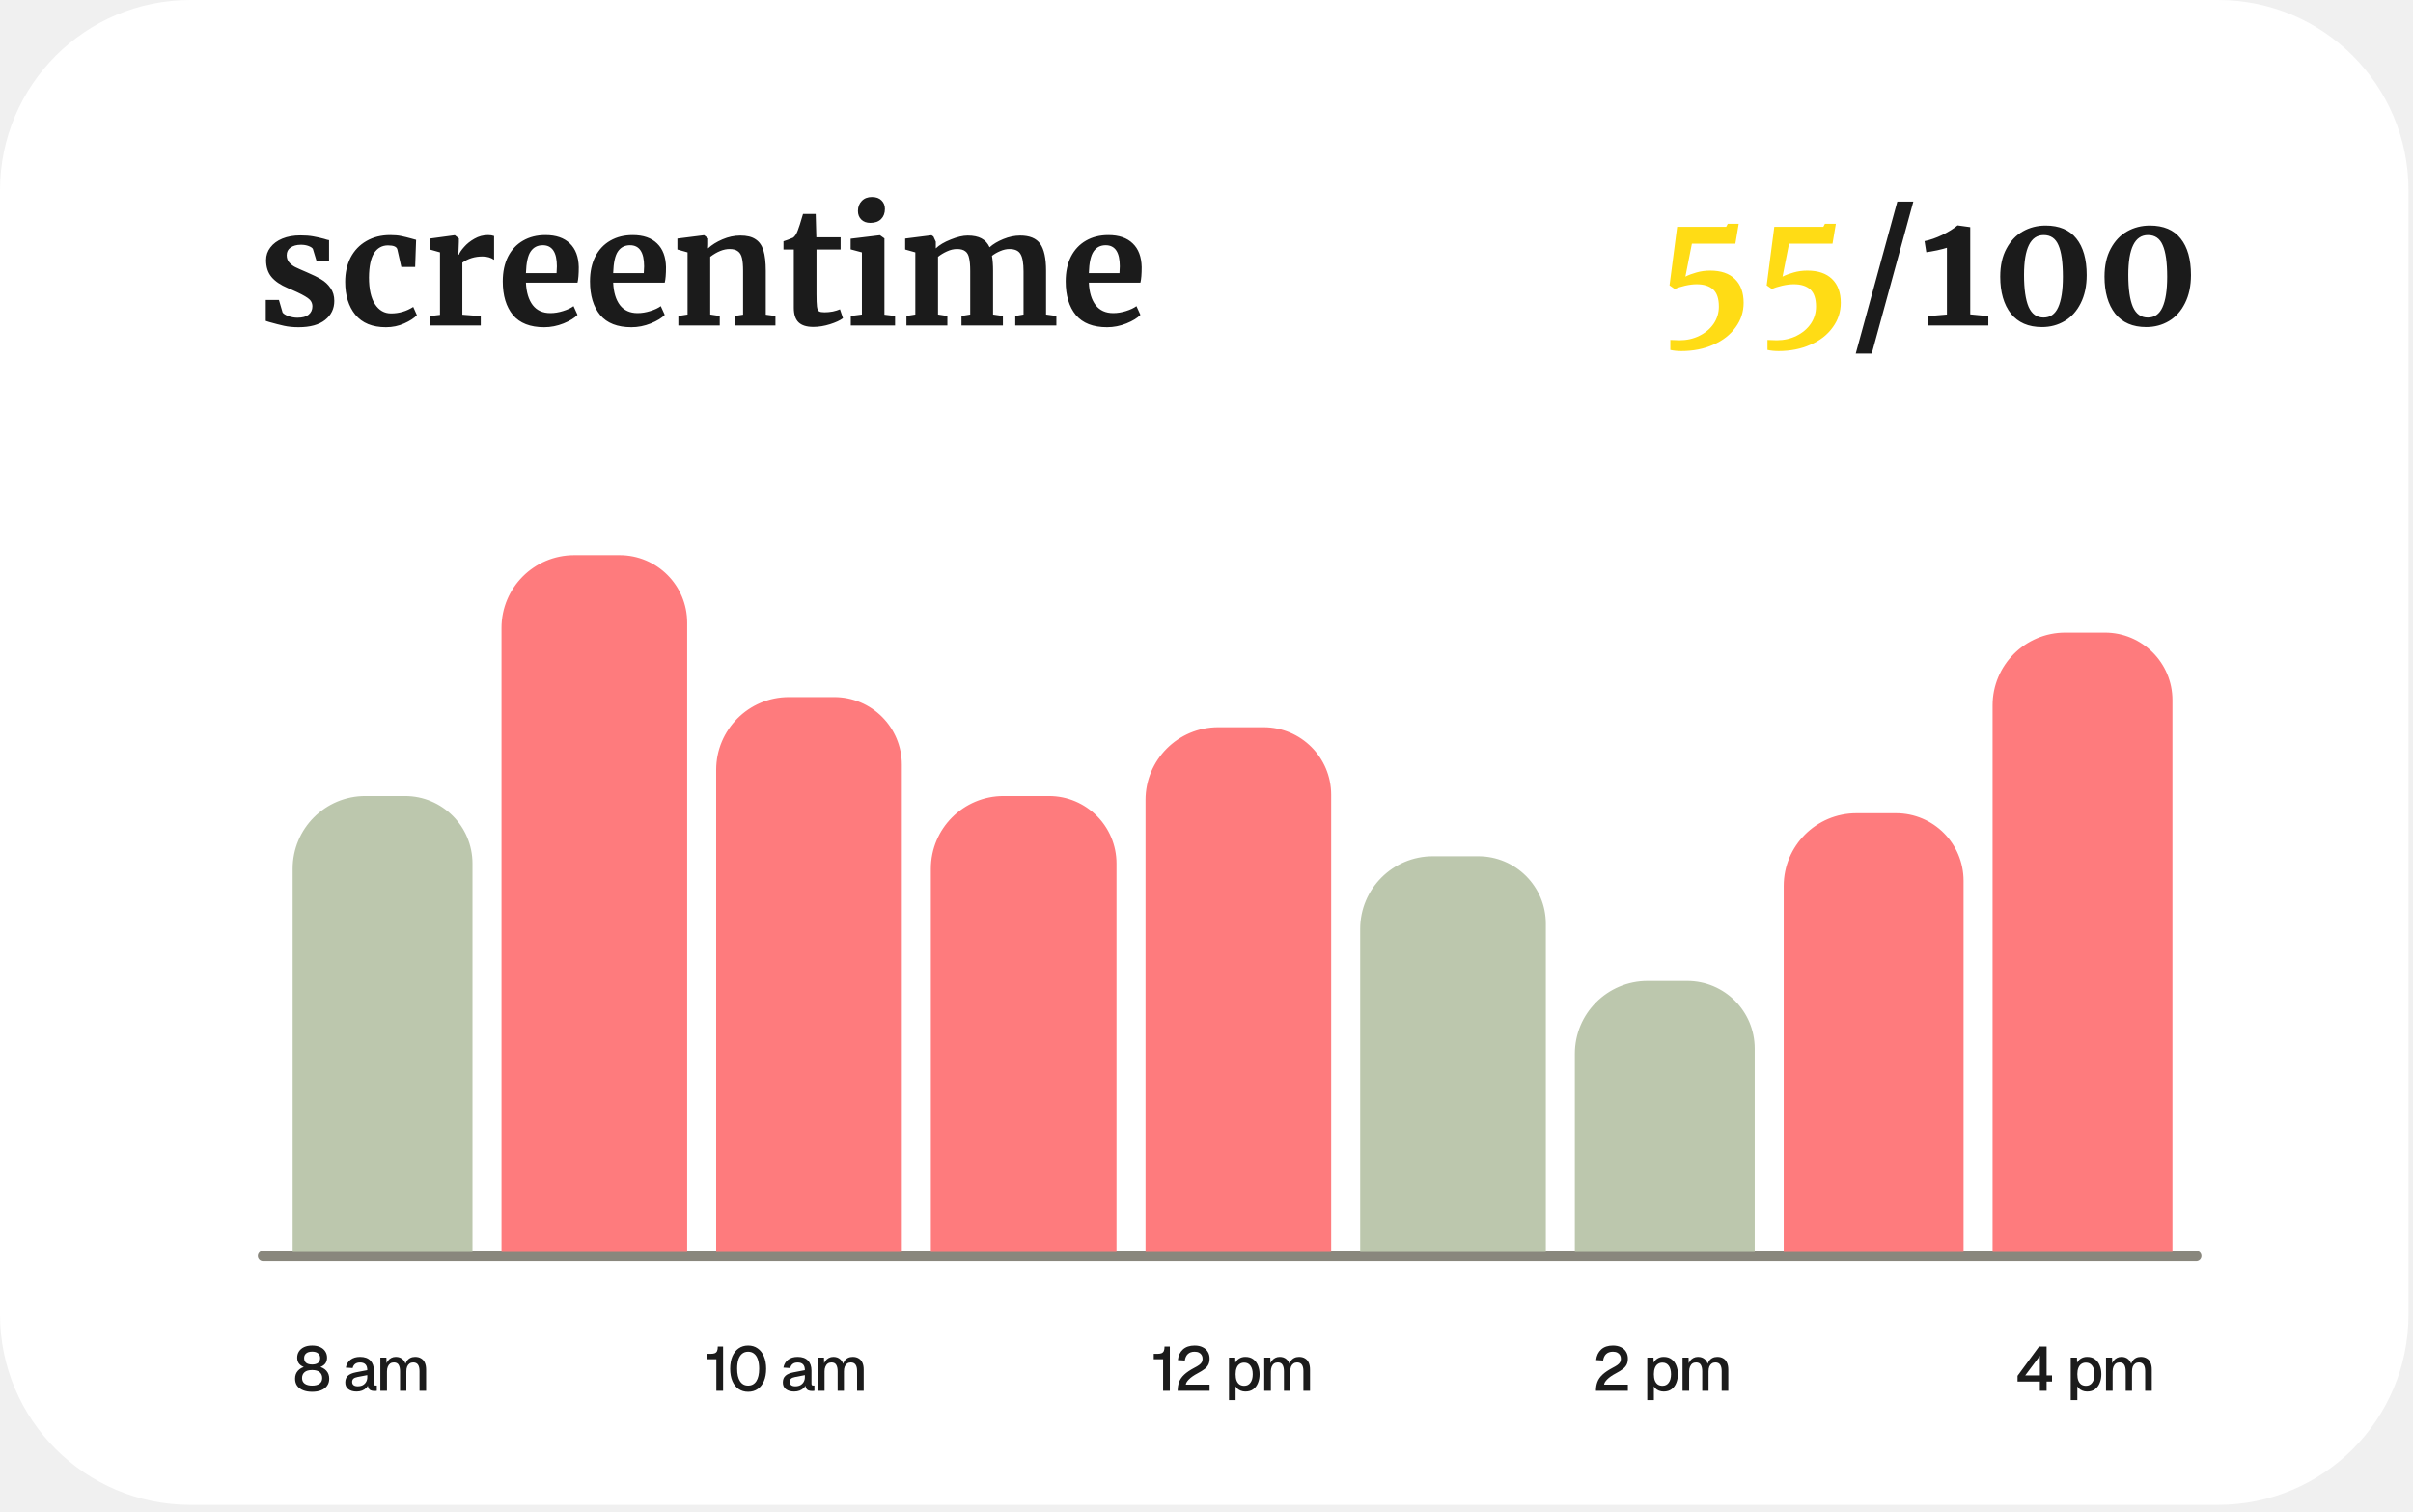
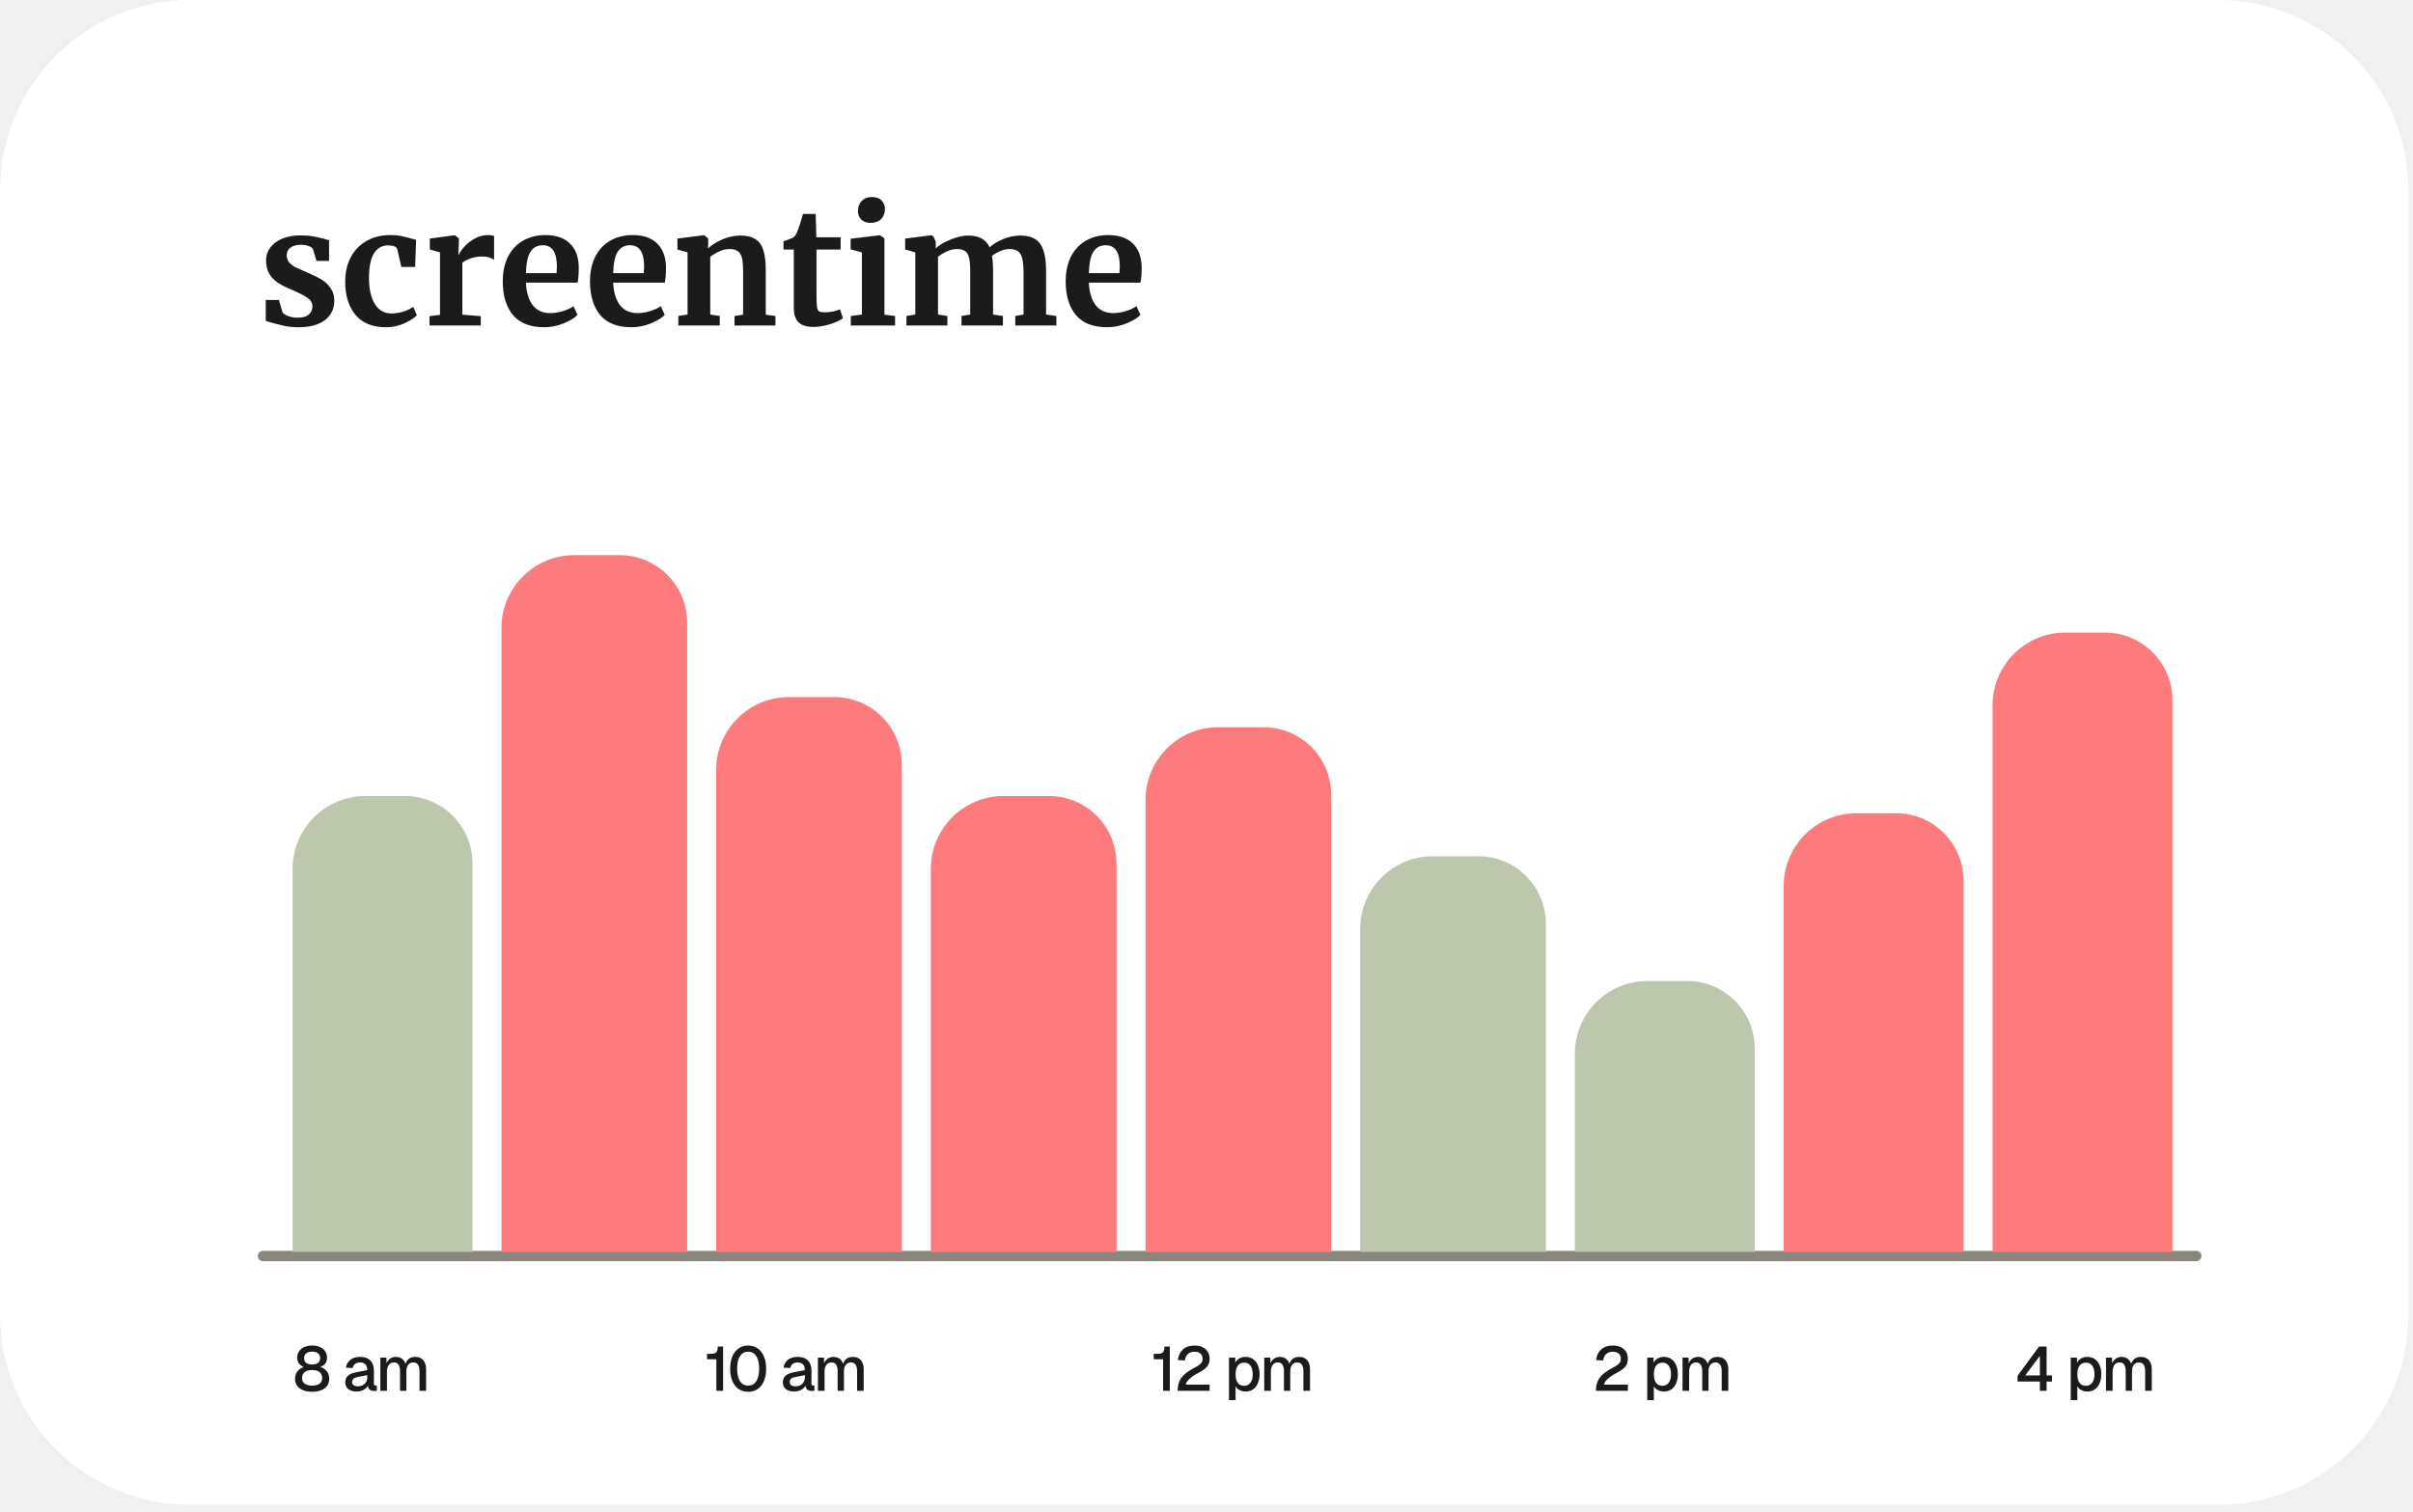
<svg xmlns="http://www.w3.org/2000/svg" width="292" height="183" viewBox="0 0 292 183" fill="none">
  <rect width="291.456" height="182.16" rx="23.04" fill="white" />
  <path d="M34.195 37.826C34.298 37.979 34.528 38.126 34.886 38.267C35.258 38.395 35.629 38.459 36 38.459C36.602 38.459 37.05 38.338 37.344 38.094C37.651 37.838 37.805 37.506 37.805 37.096C37.805 36.674 37.619 36.334 37.248 36.078C36.877 35.81 36.25 35.483 35.366 35.099L34.829 34.869C33.946 34.498 33.286 34.05 32.851 33.525C32.416 33 32.198 32.322 32.198 31.49C32.198 30.914 32.371 30.402 32.717 29.954C33.062 29.493 33.549 29.134 34.176 28.878C34.803 28.622 35.526 28.494 36.346 28.494C36.947 28.494 37.459 28.533 37.882 28.61C38.317 28.686 38.771 28.789 39.245 28.917C39.501 29.006 39.693 29.058 39.821 29.07V31.586H38.304L37.862 30.126C37.786 29.998 37.613 29.883 37.344 29.781C37.075 29.678 36.768 29.627 36.422 29.627C35.898 29.627 35.475 29.742 35.155 29.973C34.848 30.19 34.694 30.498 34.694 30.894C34.694 31.253 34.803 31.554 35.021 31.797C35.238 32.027 35.475 32.206 35.731 32.334C35.987 32.462 36.461 32.674 37.152 32.968C37.843 33.262 38.413 33.544 38.861 33.813C39.322 34.082 39.699 34.434 39.994 34.869C40.301 35.291 40.454 35.81 40.454 36.424C40.454 37.371 40.083 38.139 39.341 38.728C38.598 39.317 37.53 39.611 36.134 39.611C35.482 39.611 34.893 39.554 34.368 39.438C33.856 39.323 33.261 39.17 32.582 38.978L32.16 38.843V36.309H33.754L34.195 37.826ZM41.771 34.12C41.771 33.019 41.988 32.04 42.423 31.182C42.871 30.325 43.505 29.659 44.324 29.186C45.156 28.699 46.123 28.456 47.223 28.456C47.735 28.456 48.177 28.494 48.548 28.571C48.919 28.648 49.335 28.75 49.796 28.878L50.353 29.032L50.238 32.315H48.567L48.087 30.203C48.011 29.87 47.633 29.704 46.955 29.704C46.238 29.704 45.675 30.018 45.265 30.645C44.868 31.272 44.663 32.251 44.651 33.582C44.651 34.99 44.894 36.072 45.38 36.827C45.867 37.57 46.513 37.941 47.319 37.941C48.292 37.941 49.188 37.678 50.007 37.154L50.449 38.152C50.116 38.51 49.604 38.843 48.913 39.15C48.235 39.458 47.499 39.611 46.705 39.611C45.067 39.611 43.831 39.106 42.999 38.094C42.18 37.083 41.771 35.758 41.771 34.12ZM51.977 38.267L53.244 38.114V30.549L52.015 30.203V28.878L54.991 28.475H55.048L55.529 28.859V29.282L55.471 30.837H55.529C55.618 30.581 55.829 30.267 56.162 29.896C56.495 29.512 56.911 29.179 57.41 28.898C57.922 28.603 58.472 28.456 59.061 28.456C59.343 28.456 59.586 28.494 59.791 28.571V31.451C59.407 31.182 58.94 31.048 58.389 31.048C57.455 31.048 56.642 31.298 55.951 31.797V38.094L58.178 38.267V39.4H51.977V38.267ZM65.852 39.611C64.163 39.611 62.902 39.118 62.07 38.133C61.251 37.134 60.841 35.778 60.841 34.062C60.841 32.91 61.052 31.912 61.475 31.067C61.91 30.222 62.518 29.576 63.299 29.128C64.08 28.68 64.982 28.456 66.006 28.456C67.286 28.456 68.272 28.795 68.963 29.474C69.654 30.139 70.012 31.093 70.038 32.334C70.038 33.179 69.987 33.806 69.884 34.216H63.644C63.696 35.381 63.971 36.29 64.47 36.942C64.969 37.582 65.68 37.902 66.601 37.902C67.1 37.902 67.612 37.819 68.137 37.653C68.675 37.486 69.097 37.288 69.404 37.058L69.884 38.114C69.539 38.485 68.976 38.83 68.195 39.15C67.427 39.458 66.646 39.611 65.852 39.611ZM67.35 33.064C67.376 32.706 67.388 32.43 67.388 32.238C67.388 30.536 66.819 29.685 65.68 29.685C65.052 29.685 64.566 29.934 64.22 30.434C63.875 30.933 63.683 31.81 63.644 33.064H67.35ZM76.409 39.611C74.719 39.611 73.458 39.118 72.626 38.133C71.807 37.134 71.397 35.778 71.397 34.062C71.397 32.91 71.609 31.912 72.031 31.067C72.466 30.222 73.074 29.576 73.855 29.128C74.636 28.68 75.538 28.456 76.562 28.456C77.842 28.456 78.828 28.795 79.519 29.474C80.21 30.139 80.569 31.093 80.594 32.334C80.594 33.179 80.543 33.806 80.441 34.216H74.201C74.252 35.381 74.527 36.29 75.026 36.942C75.525 37.582 76.236 37.902 77.157 37.902C77.657 37.902 78.169 37.819 78.693 37.653C79.231 37.486 79.653 37.288 79.961 37.058L80.441 38.114C80.095 38.485 79.532 38.83 78.751 39.15C77.983 39.458 77.202 39.611 76.409 39.611ZM77.906 33.064C77.932 32.706 77.945 32.43 77.945 32.238C77.945 30.536 77.375 29.685 76.236 29.685C75.609 29.685 75.122 29.934 74.777 30.434C74.431 30.933 74.239 31.81 74.201 33.064H77.906ZM83.202 30.549L81.973 30.203V28.878L85.16 28.475H85.218L85.698 28.859V29.608L85.678 30.069C86.126 29.646 86.709 29.282 87.426 28.974C88.142 28.667 88.866 28.514 89.595 28.514C90.376 28.514 90.984 28.661 91.419 28.955C91.867 29.237 92.187 29.685 92.379 30.299C92.571 30.914 92.667 31.746 92.667 32.795V38.094L93.838 38.248V39.4H88.885V38.248L89.922 38.094V32.795C89.922 32.13 89.877 31.611 89.787 31.24C89.698 30.856 89.531 30.581 89.288 30.414C89.058 30.235 88.725 30.146 88.29 30.146C87.56 30.146 86.779 30.459 85.947 31.086V38.075L87.099 38.248V39.4H82.088V38.248L83.202 38.075V30.549ZM98.421 39.573C97.614 39.573 97.019 39.387 96.635 39.016C96.251 38.645 96.059 38.056 96.059 37.25V30.203H94.811V29.205C94.914 29.166 95.099 29.102 95.368 29.013C95.637 28.91 95.842 28.827 95.982 28.763C96.2 28.597 96.386 28.309 96.539 27.899C96.654 27.63 96.866 26.965 97.173 25.902H98.709L98.786 28.725H101.723V30.203H98.805V35.598C98.805 36.315 98.824 36.821 98.862 37.115C98.901 37.41 98.984 37.602 99.112 37.691C99.24 37.768 99.464 37.806 99.784 37.806C100.104 37.806 100.437 37.774 100.782 37.71C101.128 37.634 101.416 37.544 101.646 37.442L102.011 38.517C101.653 38.786 101.128 39.029 100.437 39.246C99.746 39.464 99.074 39.573 98.421 39.573ZM105.318 26.978C104.857 26.978 104.492 26.843 104.223 26.574C103.954 26.306 103.82 25.96 103.82 25.538C103.82 25.051 103.974 24.648 104.281 24.328C104.588 24.008 104.998 23.848 105.51 23.848C106.022 23.848 106.412 23.989 106.681 24.27C106.95 24.539 107.084 24.878 107.084 25.288C107.084 25.8 106.93 26.21 106.623 26.517C106.316 26.824 105.887 26.978 105.337 26.978H105.318ZM104.3 30.549L102.937 30.184V28.898L106.45 28.475H106.489L107.026 28.859V38.094L108.313 38.248V39.4H102.956V38.248L104.3 38.075V30.549ZM109.689 38.248L110.764 38.075V30.549L109.535 30.203V28.878L112.723 28.475L112.953 28.629L113.241 29.262V30.069C113.663 29.659 114.265 29.301 115.046 28.994C115.839 28.674 116.524 28.514 117.1 28.514C117.791 28.514 118.348 28.629 118.771 28.859C119.206 29.09 119.532 29.448 119.75 29.934C120.172 29.55 120.729 29.218 121.42 28.936C122.111 28.654 122.79 28.514 123.455 28.514C124.595 28.514 125.401 28.846 125.875 29.512C126.348 30.178 126.585 31.266 126.585 32.776V38.075L127.833 38.248V39.4H122.86V38.248L123.859 38.075V32.853C123.859 31.854 123.737 31.157 123.494 30.76C123.263 30.35 122.815 30.146 122.15 30.146C121.791 30.146 121.42 30.229 121.036 30.395C120.665 30.549 120.332 30.741 120.038 30.971C120.127 31.458 120.172 32.066 120.172 32.795V38.075L121.363 38.248V39.4H116.351V38.248L117.407 38.075V32.795C117.407 32.13 117.363 31.611 117.273 31.24C117.196 30.856 117.043 30.581 116.812 30.414C116.582 30.235 116.249 30.146 115.814 30.146C115.404 30.146 114.995 30.242 114.585 30.434C114.188 30.613 113.83 30.83 113.51 31.086V38.075L114.643 38.248V39.4H109.689V38.248ZM133.971 39.611C132.282 39.611 131.021 39.118 130.189 38.133C129.37 37.134 128.96 35.778 128.96 34.062C128.96 32.91 129.171 31.912 129.594 31.067C130.029 30.222 130.637 29.576 131.418 29.128C132.198 28.68 133.101 28.456 134.125 28.456C135.405 28.456 136.39 28.795 137.082 29.474C137.773 30.139 138.131 31.093 138.157 32.334C138.157 33.179 138.106 33.806 138.003 34.216H131.763C131.814 35.381 132.09 36.29 132.589 36.942C133.088 37.582 133.798 37.902 134.72 37.902C135.219 37.902 135.731 37.819 136.256 37.653C136.794 37.486 137.216 37.288 137.523 37.058L138.003 38.114C137.658 38.485 137.094 38.83 136.314 39.15C135.546 39.458 134.765 39.611 133.971 39.611ZM135.469 33.064C135.494 32.706 135.507 32.43 135.507 32.238C135.507 30.536 134.938 29.685 133.798 29.685C133.171 29.685 132.685 29.934 132.339 30.434C131.994 30.933 131.802 31.81 131.763 33.064H135.469Z" fill="#1B1B1B" />
-   <path d="M202.128 41.147C202.614 41.173 202.986 41.186 203.242 41.186C204.125 41.186 204.925 41.006 205.642 40.648C206.371 40.29 206.947 39.803 207.37 39.189C207.792 38.562 208.003 37.87 208.003 37.115C208.003 36.155 207.773 35.464 207.312 35.042C206.851 34.619 206.186 34.408 205.315 34.408C204.893 34.408 204.426 34.466 203.914 34.581C203.414 34.696 202.998 34.83 202.666 34.984L202.032 34.542L202.954 27.458H208.886L209.078 27.093H210.403L210 29.493H204.739L203.952 33.486C204.323 33.294 204.765 33.128 205.277 32.987C205.802 32.834 206.358 32.757 206.947 32.757C208.253 32.757 209.251 33.096 209.942 33.774C210.646 34.453 210.998 35.413 210.998 36.654C210.998 37.755 210.672 38.747 210.019 39.63C209.379 40.526 208.483 41.224 207.331 41.723C206.192 42.235 204.906 42.491 203.472 42.491C202.986 42.491 202.538 42.446 202.128 42.357V41.147ZM213.884 41.147C214.371 41.173 214.742 41.186 214.998 41.186C215.881 41.186 216.681 41.006 217.398 40.648C218.127 40.29 218.703 39.803 219.126 39.189C219.548 38.562 219.759 37.87 219.759 37.115C219.759 36.155 219.529 35.464 219.068 35.042C218.607 34.619 217.942 34.408 217.071 34.408C216.649 34.408 216.182 34.466 215.67 34.581C215.171 34.696 214.755 34.83 214.422 34.984L213.788 34.542L214.71 27.458H220.643L220.835 27.093H222.159L221.756 29.493H216.495L215.708 33.486C216.079 33.294 216.521 33.128 217.033 32.987C217.558 32.834 218.115 32.757 218.703 32.757C220.009 32.757 221.007 33.096 221.699 33.774C222.403 34.453 222.755 35.413 222.755 36.654C222.755 37.755 222.428 38.747 221.775 39.63C221.135 40.526 220.239 41.224 219.087 41.723C217.948 42.235 216.662 42.491 215.228 42.491C214.742 42.491 214.294 42.446 213.884 42.357V41.147Z" fill="#FFDC15" />
-   <path d="M226.504 42.798H224.565L229.596 24.405H231.535L226.504 42.798ZM235.599 29.992C235.381 30.069 234.991 30.171 234.428 30.299C233.864 30.414 233.423 30.491 233.103 30.53L232.892 29.186C233.583 29.045 234.3 28.795 235.042 28.437C235.797 28.066 236.412 27.682 236.885 27.285H236.904L238.421 27.496V38.056L240.61 38.267V39.4H233.295V38.267L235.599 38.075V29.992ZM247.1 39.592C245.461 39.592 244.207 39.048 243.337 37.96C242.479 36.859 242.05 35.368 242.05 33.486C242.05 32.155 242.3 31.029 242.799 30.107C243.298 29.173 243.957 28.475 244.777 28.014C245.609 27.541 246.53 27.304 247.541 27.304C249.193 27.304 250.434 27.829 251.266 28.878C252.098 29.915 252.514 31.387 252.514 33.294C252.514 34.613 252.271 35.752 251.785 36.712C251.311 37.659 250.665 38.376 249.845 38.862C249.026 39.349 248.111 39.592 247.1 39.592ZM247.292 38.44C248.098 38.44 248.687 38.03 249.058 37.211C249.442 36.379 249.634 35.144 249.634 33.506C249.634 31.765 249.455 30.491 249.097 29.685C248.751 28.866 248.156 28.456 247.311 28.456C245.724 28.456 244.93 30.062 244.93 33.275C244.93 34.99 245.116 36.283 245.487 37.154C245.871 38.011 246.473 38.44 247.292 38.44ZM259.718 39.592C258.08 39.592 256.826 39.048 255.955 37.96C255.098 36.859 254.669 35.368 254.669 33.486C254.669 32.155 254.918 31.029 255.418 30.107C255.917 29.173 256.576 28.475 257.395 28.014C258.227 27.541 259.149 27.304 260.16 27.304C261.811 27.304 263.053 27.829 263.885 28.878C264.717 29.915 265.133 31.387 265.133 33.294C265.133 34.613 264.89 35.752 264.403 36.712C263.93 37.659 263.283 38.376 262.464 38.862C261.645 39.349 260.73 39.592 259.718 39.592ZM259.91 38.44C260.717 38.44 261.306 38.03 261.677 37.211C262.061 36.379 262.253 35.144 262.253 33.506C262.253 31.765 262.074 30.491 261.715 29.685C261.37 28.866 260.774 28.456 259.93 28.456C258.342 28.456 257.549 30.062 257.549 33.275C257.549 34.99 257.734 36.283 258.106 37.154C258.49 38.011 259.091 38.44 259.91 38.44Z" fill="#1B1B1B" />
  <path d="M37.774 168.474C37.367 168.474 37.007 168.414 36.695 168.293C36.383 168.172 36.139 167.994 35.963 167.758C35.792 167.521 35.707 167.232 35.707 166.89C35.707 166.498 35.825 166.173 36.062 165.917C36.298 165.66 36.615 165.489 37.012 165.404L37.027 165.554C36.705 165.479 36.446 165.341 36.25 165.139C36.059 164.938 35.963 164.674 35.963 164.347C35.963 164.061 36.036 163.807 36.182 163.585C36.328 163.364 36.534 163.19 36.801 163.065C37.072 162.939 37.397 162.876 37.774 162.876C38.146 162.876 38.468 162.939 38.74 163.065C39.011 163.19 39.218 163.364 39.359 163.585C39.504 163.807 39.577 164.061 39.577 164.347C39.577 164.674 39.482 164.938 39.291 165.139C39.099 165.336 38.84 165.474 38.514 165.554L38.529 165.404C38.931 165.489 39.25 165.66 39.487 165.917C39.723 166.173 39.841 166.498 39.841 166.89C39.841 167.232 39.753 167.521 39.577 167.758C39.406 167.994 39.165 168.172 38.853 168.293C38.541 168.414 38.182 168.474 37.774 168.474ZM37.774 167.727C38.146 167.727 38.441 167.652 38.657 167.501C38.878 167.345 38.989 167.114 38.989 166.807C38.989 166.515 38.888 166.281 38.687 166.105C38.491 165.929 38.187 165.841 37.774 165.841C37.362 165.841 37.055 165.929 36.854 166.105C36.653 166.281 36.552 166.515 36.552 166.807C36.552 167.114 36.663 167.345 36.884 167.501C37.105 167.652 37.402 167.727 37.774 167.727ZM37.774 165.17C38.081 165.17 38.317 165.107 38.483 164.981C38.654 164.85 38.74 164.652 38.74 164.385C38.74 164.154 38.657 163.967 38.491 163.827C38.33 163.686 38.091 163.615 37.774 163.615C37.457 163.615 37.216 163.686 37.05 163.827C36.884 163.967 36.801 164.154 36.801 164.385C36.801 164.652 36.886 164.85 37.057 164.981C37.228 165.107 37.467 165.17 37.774 165.17ZM43.156 168.444C42.739 168.444 42.404 168.349 42.153 168.157C41.906 167.966 41.783 167.697 41.783 167.35C41.783 167.003 41.886 166.734 42.092 166.543C42.303 166.347 42.628 166.206 43.065 166.12L44.446 165.856C44.446 165.544 44.373 165.313 44.227 165.162C44.081 165.006 43.865 164.928 43.578 164.928C43.322 164.928 43.121 164.986 42.975 165.102C42.829 165.212 42.728 165.378 42.673 165.6L41.851 165.547C41.926 165.144 42.112 164.828 42.409 164.596C42.711 164.365 43.101 164.249 43.578 164.249C44.122 164.249 44.534 164.395 44.816 164.687C45.102 164.973 45.246 165.378 45.246 165.901V167.463C45.246 167.559 45.261 167.627 45.291 167.667C45.326 167.702 45.382 167.72 45.457 167.72H45.6V168.354C45.575 168.359 45.535 168.364 45.48 168.369C45.424 168.374 45.367 168.376 45.306 168.376C45.135 168.376 44.987 168.349 44.861 168.293C44.74 168.238 44.65 168.147 44.59 168.022C44.529 167.891 44.499 167.717 44.499 167.501L44.582 167.539C44.542 167.715 44.454 167.871 44.318 168.006C44.187 168.142 44.019 168.25 43.812 168.331C43.611 168.406 43.392 168.444 43.156 168.444ZM43.284 167.81C43.526 167.81 43.732 167.765 43.903 167.675C44.074 167.579 44.207 167.448 44.303 167.282C44.398 167.116 44.446 166.928 44.446 166.716V166.46L43.269 166.686C43.028 166.731 42.857 166.804 42.756 166.905C42.66 167.001 42.613 167.124 42.613 167.275C42.613 167.446 42.671 167.579 42.786 167.675C42.907 167.765 43.073 167.81 43.284 167.81ZM46.027 168.354V164.34H46.759L46.782 165.336L46.691 165.305C46.736 165.084 46.815 164.895 46.925 164.74C47.041 164.584 47.182 164.463 47.348 164.377C47.514 164.292 47.695 164.249 47.891 164.249C48.233 164.249 48.512 164.347 48.728 164.543C48.945 164.735 49.08 164.999 49.136 165.336H49.008C49.053 165.099 49.128 164.903 49.234 164.747C49.344 164.586 49.485 164.463 49.656 164.377C49.827 164.292 50.021 164.249 50.237 164.249C50.519 164.249 50.758 164.31 50.954 164.43C51.155 164.546 51.306 164.717 51.407 164.943C51.512 165.17 51.565 165.446 51.565 165.773V168.354H50.766V165.969C50.766 165.622 50.703 165.361 50.577 165.185C50.451 165.009 50.26 164.921 50.003 164.921C49.837 164.921 49.692 164.963 49.566 165.049C49.44 165.134 49.342 165.258 49.272 165.419C49.206 165.58 49.173 165.773 49.173 166V168.354H48.411V166C48.411 165.658 48.354 165.393 48.238 165.207C48.127 165.016 47.936 164.921 47.664 164.921C47.493 164.921 47.345 164.963 47.219 165.049C47.099 165.134 47.003 165.26 46.933 165.426C46.862 165.587 46.827 165.778 46.827 166V168.354H46.027Z" fill="#1B1B1B" />
  <path d="M86.687 168.354V164.536H85.555V163.879H86.015C86.216 163.879 86.38 163.854 86.506 163.804C86.631 163.749 86.722 163.658 86.777 163.532C86.833 163.402 86.86 163.223 86.86 162.997H87.502V168.354H86.687ZM90.532 168.474C90.089 168.474 89.704 168.361 89.377 168.135C89.05 167.908 88.799 167.586 88.623 167.169C88.447 166.752 88.359 166.256 88.359 165.683C88.359 165.109 88.447 164.614 88.623 164.196C88.804 163.774 89.055 163.449 89.377 163.223C89.704 162.992 90.089 162.876 90.532 162.876C90.979 162.876 91.364 162.992 91.686 163.223C92.013 163.449 92.264 163.771 92.44 164.189C92.621 164.606 92.712 165.104 92.712 165.683C92.712 166.256 92.624 166.752 92.448 167.169C92.272 167.586 92.02 167.908 91.694 168.135C91.367 168.361 90.979 168.474 90.532 168.474ZM90.532 167.727C90.959 167.727 91.289 167.551 91.52 167.199C91.751 166.847 91.867 166.342 91.867 165.683C91.867 165.24 91.814 164.865 91.709 164.558C91.608 164.252 91.457 164.02 91.256 163.864C91.06 163.703 90.818 163.623 90.532 163.623C90.25 163.623 90.008 163.703 89.807 163.864C89.611 164.02 89.46 164.252 89.355 164.558C89.254 164.865 89.204 165.24 89.204 165.683C89.204 166.342 89.319 166.847 89.551 167.199C89.782 167.551 90.109 167.727 90.532 167.727ZM96.108 168.444C95.691 168.444 95.356 168.349 95.105 168.157C94.858 167.966 94.735 167.697 94.735 167.35C94.735 167.003 94.838 166.734 95.044 166.543C95.255 166.347 95.58 166.206 96.018 166.12L97.398 165.856C97.398 165.544 97.325 165.313 97.18 165.162C97.034 165.006 96.817 164.928 96.531 164.928C96.274 164.928 96.073 164.986 95.927 165.102C95.781 165.212 95.681 165.378 95.625 165.6L94.803 165.547C94.878 165.144 95.064 164.828 95.361 164.596C95.663 164.365 96.053 164.249 96.531 164.249C97.074 164.249 97.486 164.395 97.768 164.687C98.055 164.973 98.198 165.378 98.198 165.901V167.463C98.198 167.559 98.213 167.627 98.243 167.667C98.278 167.702 98.334 167.72 98.409 167.72H98.553V168.354C98.528 168.359 98.487 168.364 98.432 168.369C98.377 168.374 98.319 168.376 98.258 168.376C98.087 168.376 97.939 168.349 97.813 168.293C97.692 168.238 97.602 168.147 97.542 168.022C97.481 167.891 97.451 167.717 97.451 167.501L97.534 167.539C97.494 167.715 97.406 167.871 97.27 168.006C97.139 168.142 96.971 168.25 96.764 168.331C96.563 168.406 96.344 168.444 96.108 168.444ZM96.236 167.81C96.478 167.81 96.684 167.765 96.855 167.675C97.026 167.579 97.159 167.448 97.255 167.282C97.35 167.116 97.398 166.928 97.398 166.716V166.46L96.221 166.686C95.98 166.731 95.809 166.804 95.708 166.905C95.613 167.001 95.565 167.124 95.565 167.275C95.565 167.446 95.623 167.579 95.738 167.675C95.859 167.765 96.025 167.81 96.236 167.81ZM98.98 168.354V164.34H99.711L99.734 165.336L99.643 165.305C99.689 165.084 99.767 164.895 99.877 164.74C99.993 164.584 100.134 164.463 100.3 164.377C100.466 164.292 100.647 164.249 100.843 164.249C101.185 164.249 101.464 164.347 101.681 164.543C101.897 164.735 102.033 164.999 102.088 165.336H101.96C102.005 165.099 102.08 164.903 102.186 164.747C102.297 164.586 102.438 164.463 102.609 164.377C102.78 164.292 102.973 164.249 103.189 164.249C103.471 164.249 103.71 164.31 103.906 164.43C104.107 164.546 104.258 164.717 104.359 164.943C104.465 165.17 104.517 165.446 104.517 165.773V168.354H103.718V165.969C103.718 165.622 103.655 165.361 103.529 165.185C103.403 165.009 103.212 164.921 102.956 164.921C102.79 164.921 102.644 164.963 102.518 165.049C102.392 165.134 102.294 165.258 102.224 165.419C102.158 165.58 102.126 165.773 102.126 166V168.354H101.364V166C101.364 165.658 101.306 165.393 101.19 165.207C101.079 165.016 100.888 164.921 100.617 164.921C100.446 164.921 100.297 164.963 100.172 165.049C100.051 165.134 99.955 165.26 99.885 165.426C99.814 165.587 99.779 165.778 99.779 166V168.354H98.98Z" fill="#1B1B1B" />
  <path d="M140.748 168.354V164.536H139.616V163.879H140.076C140.277 163.879 140.441 163.854 140.567 163.804C140.692 163.749 140.783 163.658 140.838 163.532C140.894 163.402 140.921 163.223 140.921 162.997H141.563V168.354H140.748ZM142.51 168.354C142.51 167.951 142.57 167.592 142.691 167.275C142.812 166.958 143.018 166.663 143.31 166.392C143.601 166.12 144.004 165.849 144.517 165.577C144.763 165.451 144.959 165.336 145.105 165.23C145.256 165.119 145.364 165.006 145.43 164.89C145.495 164.775 145.528 164.634 145.528 164.468C145.528 164.297 145.49 164.151 145.415 164.03C145.344 163.905 145.239 163.807 145.098 163.736C144.957 163.661 144.778 163.623 144.562 163.623C144.22 163.623 143.948 163.716 143.747 163.902C143.551 164.083 143.428 164.345 143.378 164.687L142.533 164.634C142.593 164.096 142.797 163.668 143.144 163.351C143.496 163.034 143.969 162.876 144.562 162.876C144.944 162.876 145.269 162.944 145.535 163.08C145.807 163.21 146.013 163.394 146.154 163.63C146.3 163.867 146.373 164.141 146.373 164.453C146.373 164.724 146.328 164.958 146.237 165.155C146.147 165.351 145.996 165.534 145.784 165.705C145.573 165.871 145.286 166.05 144.924 166.241C144.462 166.487 144.112 166.731 143.876 166.973C143.639 167.209 143.513 167.42 143.498 167.607H146.373V168.354H142.51ZM148.721 169.485V164.34H149.475L149.498 165.2L149.407 165.155C149.508 164.858 149.674 164.634 149.905 164.483C150.137 164.327 150.403 164.249 150.705 164.249C151.097 164.249 151.419 164.347 151.671 164.543C151.927 164.735 152.116 164.989 152.237 165.305C152.362 165.622 152.425 165.969 152.425 166.347C152.425 166.724 152.362 167.071 152.237 167.388C152.116 167.705 151.927 167.961 151.671 168.157C151.419 168.349 151.097 168.444 150.705 168.444C150.504 168.444 150.315 168.409 150.139 168.338C149.963 168.268 149.812 168.17 149.686 168.044C149.566 167.913 149.48 167.76 149.43 167.584L149.521 167.493V169.485H148.721ZM150.562 167.75C150.884 167.75 151.135 167.627 151.316 167.38C151.502 167.134 151.595 166.789 151.595 166.347C151.595 165.904 151.502 165.559 151.316 165.313C151.135 165.067 150.884 164.943 150.562 164.943C150.35 164.943 150.167 164.996 150.011 165.102C149.855 165.202 149.734 165.358 149.649 165.569C149.563 165.781 149.521 166.04 149.521 166.347C149.521 166.653 149.561 166.912 149.641 167.124C149.727 167.335 149.847 167.493 150.003 167.599C150.164 167.7 150.35 167.75 150.562 167.75ZM152.989 168.354V164.34H153.721L153.743 165.336L153.653 165.305C153.698 165.084 153.776 164.895 153.887 164.74C154.002 164.584 154.143 164.463 154.309 164.377C154.475 164.292 154.656 164.249 154.852 164.249C155.195 164.249 155.474 164.347 155.69 164.543C155.906 164.735 156.042 164.999 156.097 165.336H155.969C156.014 165.099 156.09 164.903 156.195 164.747C156.306 164.586 156.447 164.463 156.618 164.377C156.789 164.292 156.983 164.249 157.199 164.249C157.481 164.249 157.72 164.31 157.916 164.43C158.117 164.546 158.268 164.717 158.368 164.943C158.474 165.17 158.527 165.446 158.527 165.773V168.354H157.727V165.969C157.727 165.622 157.664 165.361 157.538 165.185C157.413 165.009 157.222 164.921 156.965 164.921C156.799 164.921 156.653 164.963 156.527 165.049C156.402 165.134 156.304 165.258 156.233 165.419C156.168 165.58 156.135 165.773 156.135 166V168.354H155.373V166C155.373 165.658 155.315 165.393 155.2 165.207C155.089 165.016 154.898 164.921 154.626 164.921C154.455 164.921 154.307 164.963 154.181 165.049C154.06 165.134 153.965 165.26 153.894 165.426C153.824 165.587 153.789 165.778 153.789 166V168.354H152.989Z" fill="#1B1B1B" />
  <path d="M193.126 168.354C193.126 167.951 193.186 167.592 193.307 167.275C193.428 166.958 193.634 166.663 193.926 166.392C194.217 166.12 194.62 165.849 195.133 165.577C195.379 165.451 195.575 165.336 195.721 165.23C195.872 165.119 195.98 165.006 196.046 164.89C196.111 164.775 196.144 164.634 196.144 164.468C196.144 164.297 196.106 164.151 196.031 164.03C195.96 163.905 195.855 163.807 195.714 163.736C195.573 163.661 195.394 163.623 195.178 163.623C194.836 163.623 194.564 163.716 194.363 163.902C194.167 164.083 194.044 164.345 193.993 164.687L193.148 164.634C193.209 164.096 193.413 163.668 193.76 163.351C194.112 163.034 194.584 162.876 195.178 162.876C195.56 162.876 195.885 162.944 196.151 163.08C196.423 163.21 196.629 163.394 196.77 163.63C196.916 163.867 196.989 164.141 196.989 164.453C196.989 164.724 196.944 164.958 196.853 165.155C196.762 165.351 196.612 165.534 196.4 165.705C196.189 165.871 195.902 166.05 195.54 166.241C195.077 166.487 194.728 166.731 194.491 166.973C194.255 167.209 194.129 167.42 194.114 167.607H196.989V168.354H193.126ZM199.337 169.485V164.34H200.091L200.114 165.2L200.023 165.155C200.124 164.858 200.29 164.634 200.521 164.483C200.753 164.327 201.019 164.249 201.321 164.249C201.713 164.249 202.035 164.347 202.287 164.543C202.543 164.735 202.732 164.989 202.853 165.305C202.978 165.622 203.041 165.969 203.041 166.347C203.041 166.724 202.978 167.071 202.853 167.388C202.732 167.705 202.543 167.961 202.287 168.157C202.035 168.349 201.713 168.444 201.321 168.444C201.12 168.444 200.931 168.409 200.755 168.338C200.579 168.268 200.428 168.17 200.302 168.044C200.182 167.913 200.096 167.76 200.046 167.584L200.136 167.493V169.485H199.337ZM201.178 167.75C201.5 167.75 201.751 167.627 201.932 167.38C202.118 167.134 202.211 166.789 202.211 166.347C202.211 165.904 202.118 165.559 201.932 165.313C201.751 165.067 201.5 164.943 201.178 164.943C200.966 164.943 200.783 164.996 200.627 165.102C200.471 165.202 200.35 165.358 200.265 165.569C200.179 165.781 200.136 166.04 200.136 166.347C200.136 166.653 200.177 166.912 200.257 167.124C200.343 167.335 200.463 167.493 200.619 167.599C200.78 167.7 200.966 167.75 201.178 167.75ZM203.605 168.354V164.34H204.337L204.359 165.336L204.269 165.305C204.314 165.084 204.392 164.895 204.503 164.74C204.618 164.584 204.759 164.463 204.925 164.377C205.091 164.292 205.272 164.249 205.468 164.249C205.81 164.249 206.09 164.347 206.306 164.543C206.522 164.735 206.658 164.999 206.713 165.336H206.585C206.63 165.099 206.706 164.903 206.811 164.747C206.922 164.586 207.063 164.463 207.234 164.377C207.405 164.292 207.599 164.249 207.815 164.249C208.097 164.249 208.335 164.31 208.532 164.43C208.733 164.546 208.884 164.717 208.984 164.943C209.09 165.17 209.143 165.446 209.143 165.773V168.354H208.343V165.969C208.343 165.622 208.28 165.361 208.154 165.185C208.029 165.009 207.837 164.921 207.581 164.921C207.415 164.921 207.269 164.963 207.143 165.049C207.018 165.134 206.92 165.258 206.849 165.419C206.784 165.58 206.751 165.773 206.751 166V168.354H205.989V166C205.989 165.658 205.931 165.393 205.815 165.207C205.705 165.016 205.514 164.921 205.242 164.921C205.071 164.921 204.923 164.963 204.797 165.049C204.676 165.134 204.581 165.26 204.51 165.426C204.44 165.587 204.405 165.778 204.405 166V168.354H203.605Z" fill="#1B1B1B" />
  <path d="M246.846 168.354V167.237H244.145V166.543L246.748 162.997H247.661V166.498H248.317V167.237H247.661V168.354H246.846ZM245.073 166.498H246.846V164.128L245.073 166.498ZM250.582 169.485V164.34H251.336L251.359 165.2L251.269 165.155C251.369 164.858 251.535 164.634 251.767 164.483C251.998 164.327 252.264 164.249 252.566 164.249C252.959 164.249 253.281 164.347 253.532 164.543C253.789 164.735 253.977 164.989 254.098 165.305C254.224 165.622 254.287 165.969 254.287 166.347C254.287 166.724 254.224 167.071 254.098 167.388C253.977 167.705 253.789 167.961 253.532 168.157C253.281 168.349 252.959 168.444 252.566 168.444C252.365 168.444 252.176 168.409 252 168.338C251.824 168.268 251.673 168.17 251.548 168.044C251.427 167.913 251.341 167.76 251.291 167.584L251.382 167.493V169.485H250.582ZM252.423 167.75C252.745 167.75 252.996 167.627 253.177 167.38C253.364 167.134 253.457 166.789 253.457 166.347C253.457 165.904 253.364 165.559 253.177 165.313C252.996 165.067 252.745 164.943 252.423 164.943C252.212 164.943 252.028 164.996 251.872 165.102C251.716 165.202 251.596 165.358 251.51 165.569C251.424 165.781 251.382 166.04 251.382 166.347C251.382 166.653 251.422 166.912 251.502 167.124C251.588 167.335 251.709 167.493 251.865 167.599C252.026 167.7 252.212 167.75 252.423 167.75ZM254.85 168.354V164.34H255.582L255.605 165.336L255.514 165.305C255.559 165.084 255.637 164.895 255.748 164.74C255.864 164.584 256.005 164.463 256.17 164.377C256.336 164.292 256.518 164.249 256.714 164.249C257.056 164.249 257.335 164.347 257.551 164.543C257.767 164.735 257.903 164.999 257.959 165.336H257.83C257.876 165.099 257.951 164.903 258.057 164.747C258.167 164.586 258.308 164.463 258.479 164.377C258.65 164.292 258.844 164.249 259.06 164.249C259.342 164.249 259.581 164.31 259.777 164.43C259.978 164.546 260.129 164.717 260.23 164.943C260.335 165.17 260.388 165.446 260.388 165.773V168.354H259.588V165.969C259.588 165.622 259.525 165.361 259.4 165.185C259.274 165.009 259.083 164.921 258.826 164.921C258.66 164.921 258.514 164.963 258.389 165.049C258.263 165.134 258.165 165.258 258.094 165.419C258.029 165.58 257.996 165.773 257.996 166V168.354H257.234V166C257.234 165.658 257.176 165.393 257.061 165.207C256.95 165.016 256.759 164.921 256.487 164.921C256.316 164.921 256.168 164.963 256.042 165.049C255.922 165.134 255.826 165.26 255.756 165.426C255.685 165.587 255.65 165.778 255.65 166V168.354H254.85Z" fill="#1B1B1B" />
  <line x1="31.829" y1="152.039" x2="265.771" y2="152.039" stroke="#89877D" stroke-width="1.257" stroke-linecap="round" />
  <path d="M35.413 105.16C35.413 100.298 39.353 96.357 44.215 96.357H49.004C53.518 96.357 57.177 100.017 57.177 104.531V151.548H35.413V105.16Z" fill="#BCC7AD" />
  <path d="M86.665 93.184C86.665 88.323 90.606 84.382 95.467 84.382H100.958C105.472 84.382 109.132 88.041 109.132 92.556V151.548H86.665V93.184Z" fill="#FE7B7D" />
  <path d="M60.688 76.002C60.688 71.141 64.629 67.2 69.49 67.2H74.981C79.495 67.2 83.155 70.859 83.155 75.374V151.548H60.688V76.002Z" fill="#FE7B7D" />
  <path d="M112.643 105.16C112.643 100.298 116.584 96.357 121.445 96.357H126.936C131.45 96.357 135.109 100.017 135.109 104.531V151.548H112.643V105.16Z" fill="#FE7B7D" />
  <path d="M138.62 96.829C138.62 91.968 142.561 88.027 147.422 88.027H152.913C157.427 88.027 161.087 91.686 161.087 96.2V151.548H138.62V96.829Z" fill="#FE7B7D" />
  <path d="M164.597 112.449C164.597 107.588 168.538 103.647 173.399 103.647H178.89C183.404 103.647 187.064 107.306 187.064 111.82V151.548H164.597V112.449Z" fill="#BCC7AD" />
  <path d="M190.574 127.548C190.574 122.687 194.515 118.746 199.377 118.746H204.165C208.68 118.746 212.339 122.406 212.339 126.92V151.548H190.574V127.548Z" fill="#BCC7AD" />
  <path d="M215.85 107.242C215.85 102.381 219.791 98.44 224.652 98.44H229.441C233.955 98.44 237.614 102.1 237.614 106.614V151.548H215.85V107.242Z" fill="#FE7B7D" />
  <path d="M241.125 85.374C241.125 80.513 245.066 76.572 249.927 76.572H254.716C259.23 76.572 262.89 80.231 262.89 84.746V151.548H241.125V85.374Z" fill="#FE7B7D" />
</svg>
